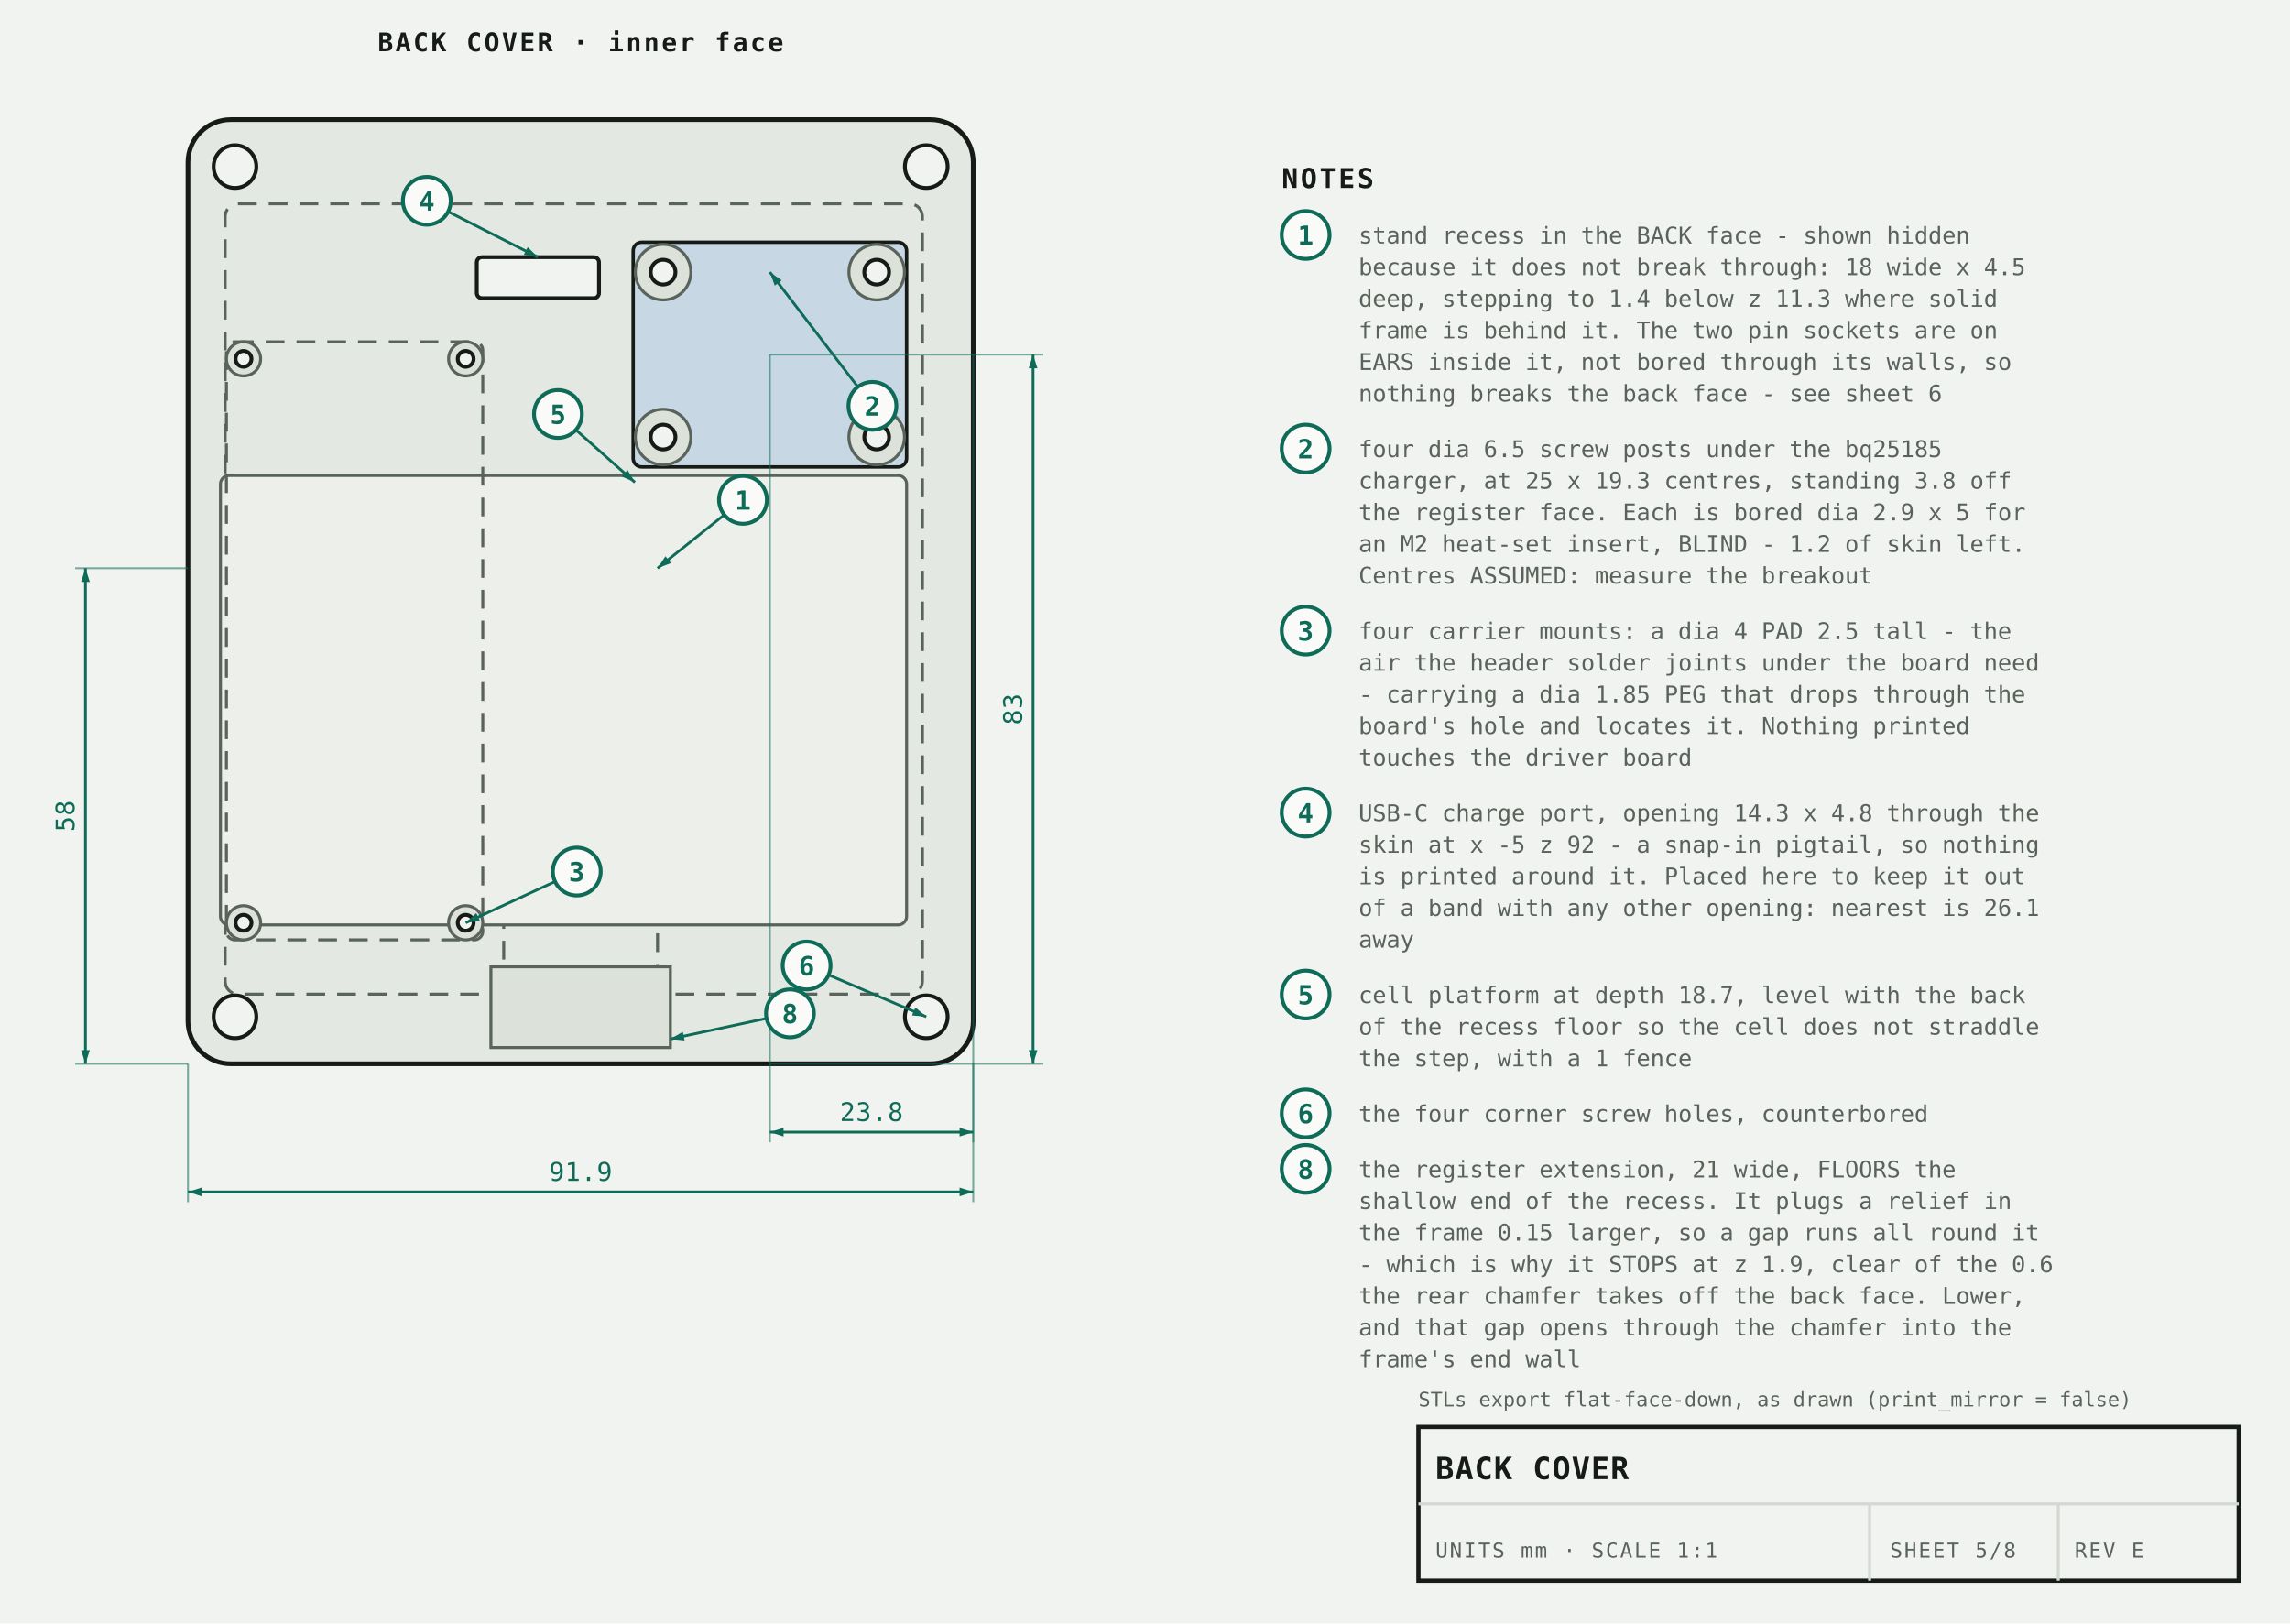
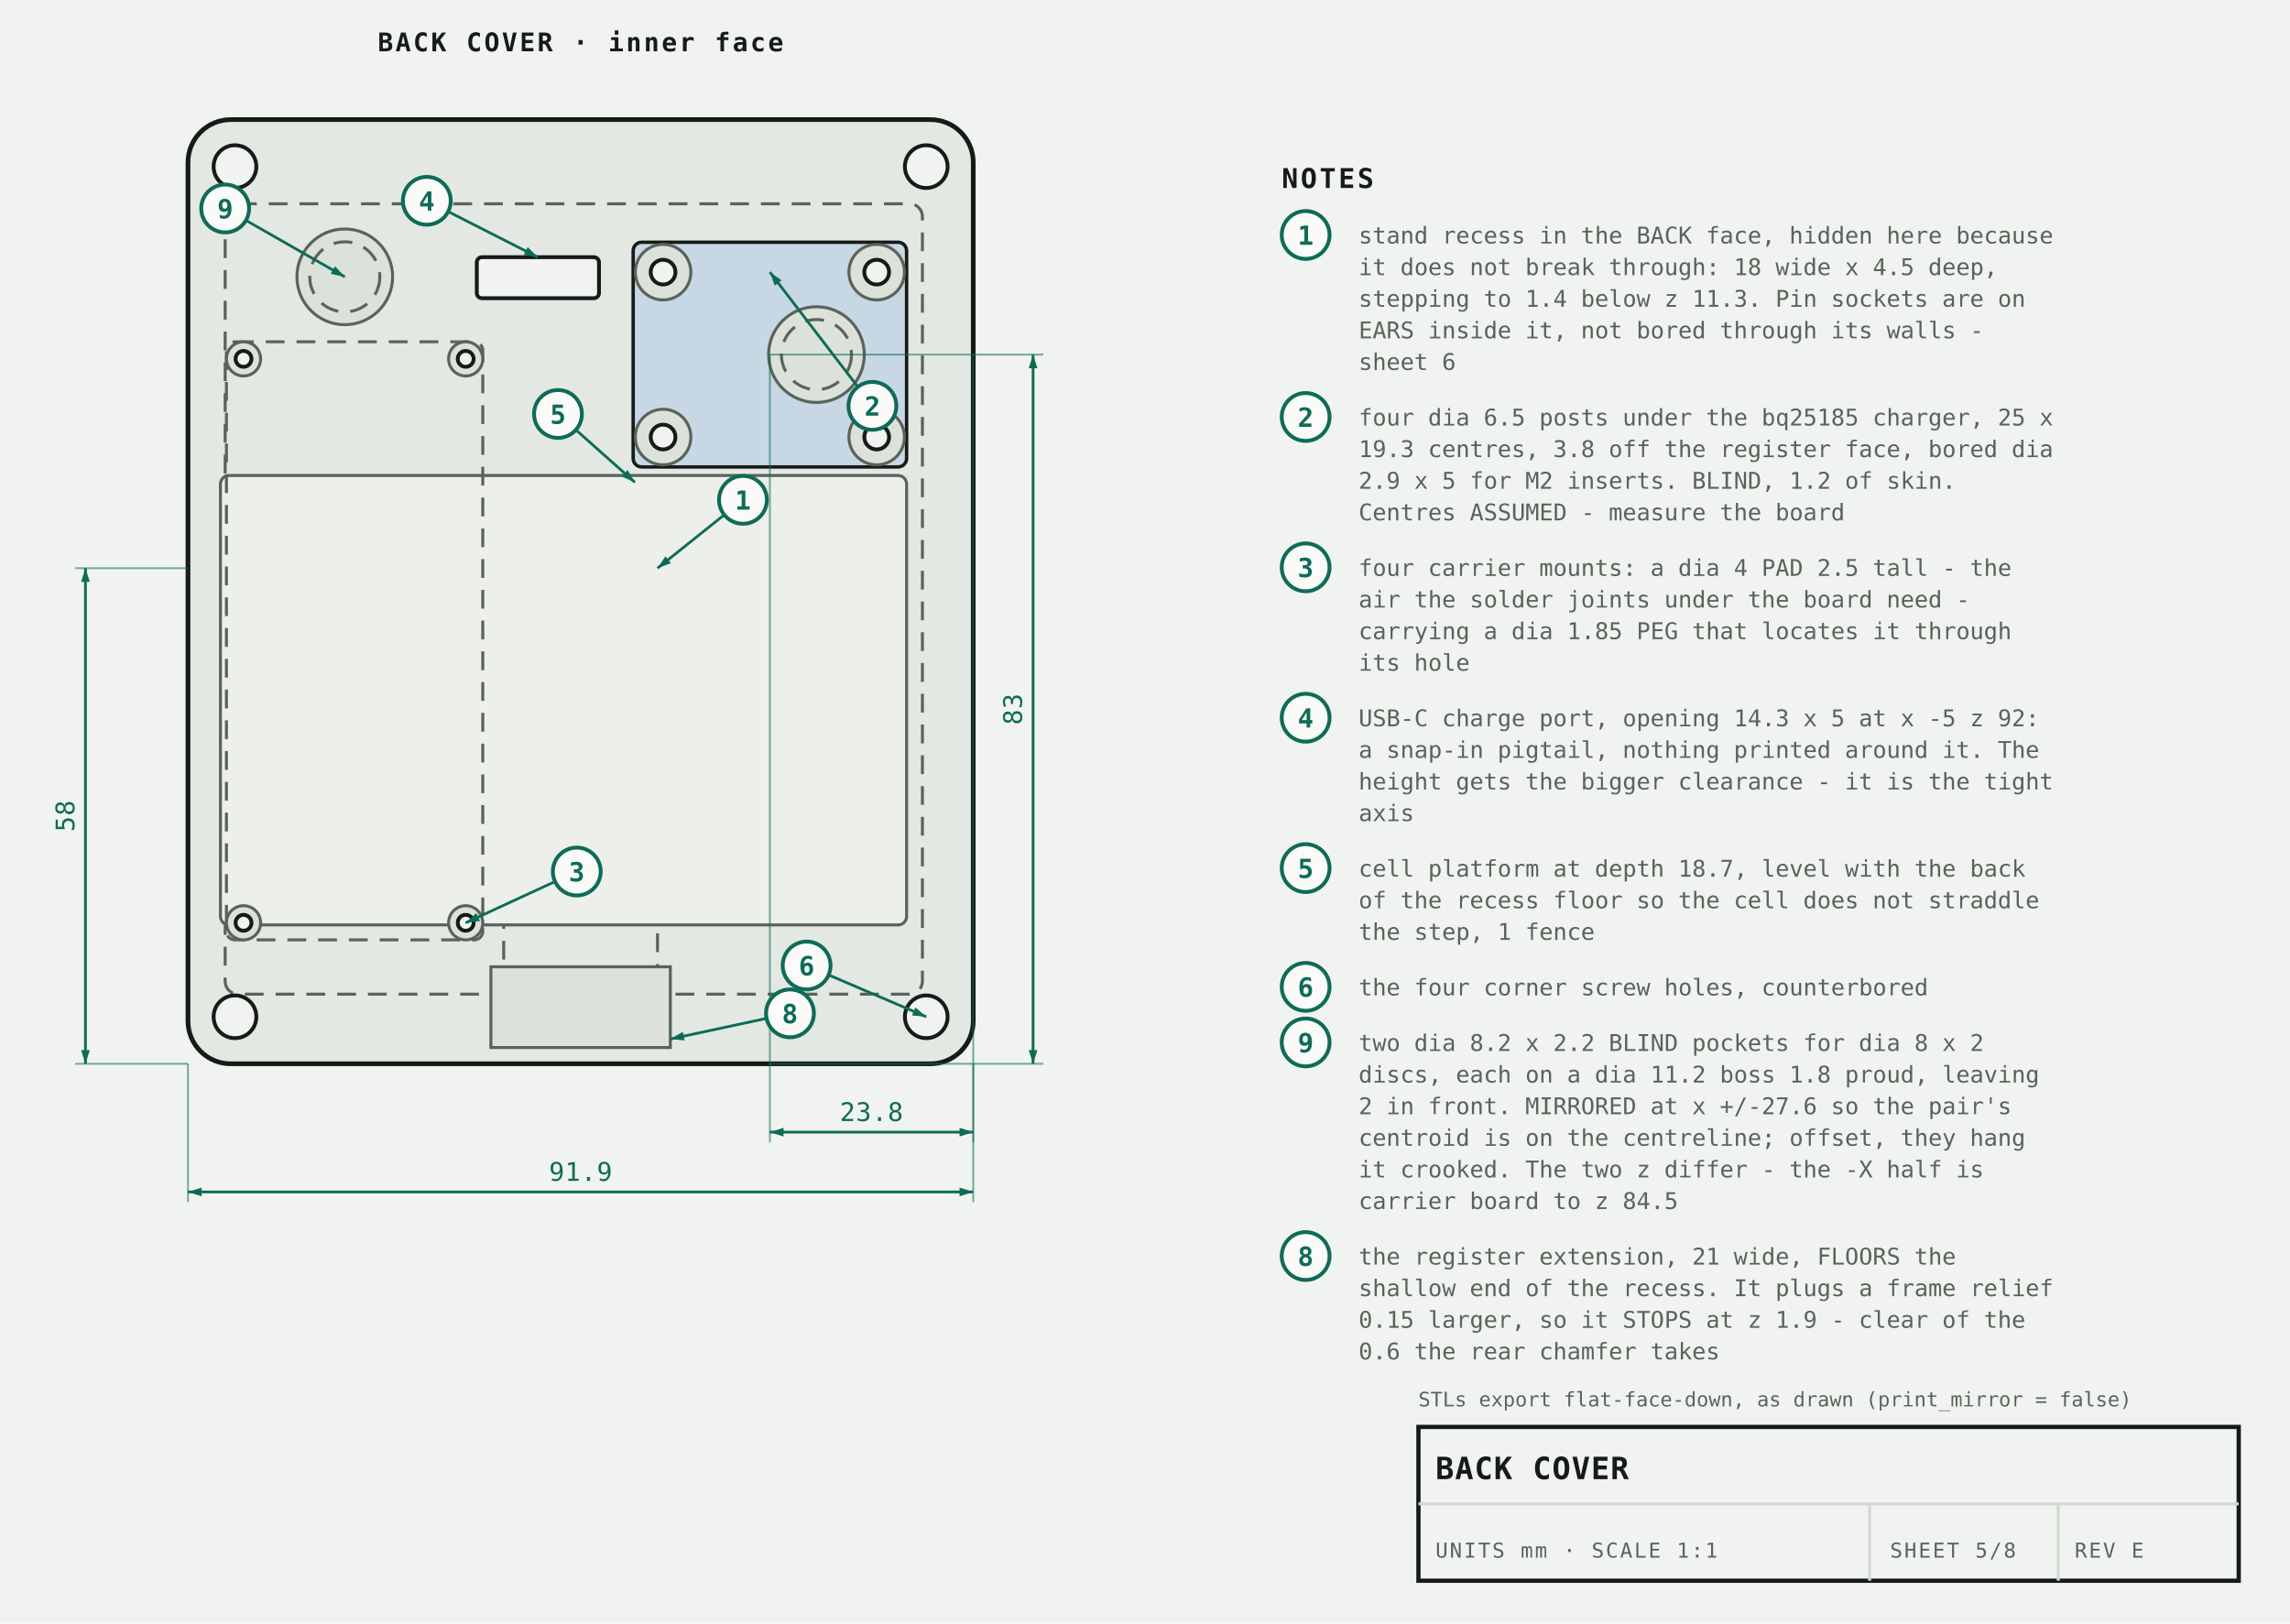
<svg xmlns="http://www.w3.org/2000/svg" class="dwg" width="1072" height="760" id="s5" viewBox="0 0 268 190" role="img">
  <style>
svg{font-family:"IBM Plex Mono",ui-monospace,monospace}
.bg{fill:#F1F3F0;stroke:none}
.part{fill:#E4E8E3;stroke:#171B18;stroke-width:.55}
.edge{fill:none;stroke:#171B18;stroke-width:.5}
.inkline{fill:none;stroke:#171B18;stroke-width:1.1}
.ghost{fill:none;stroke:#D3D8D2;stroke-width:.45}
.hid{fill:none;stroke:#59635C;stroke-width:.35;stroke-dasharray:2.2 1.4}
.cl{fill:none;stroke:#59635C;stroke-width:.28;stroke-dasharray:6 1.6 1 1.6;opacity:.75}
.cut{fill:#F1F3F0;stroke:#171B18;stroke-width:.45}
.ink{fill:#171B18;opacity:.86;stroke:none}
.glass{fill:#D9E4E6;stroke:#171B18;stroke-width:.4}
.pcb{fill:#CBDCCF;stroke:#171B18;stroke-width:.45}
.cell{fill:#D2D6D8;stroke:#171B18;stroke-width:.45}
.chg{fill:#C7D8E4;stroke:#171B18;stroke-width:.4}
.plat{fill:#EDEFEA;stroke:#59635C;stroke-width:.35}
.boss{fill:#DCE2DA;stroke:#59635C;stroke-width:.35}
.pad{fill:#D8DED6;stroke:#59635C;stroke-width:.35}
.voidfill{fill:#E7EAE5;stroke:#59635C;stroke-width:.35}
.warn{fill:none;stroke:#A8631A;stroke-width:.6;stroke-dasharray:2 1.2}
.wire{fill:none;stroke:#171B18;stroke-width:.62;stroke-linejoin:round}
.wire.ntc{stroke:#A8631A}
.clash{fill:#A8631A;fill-opacity:.30;stroke:#A8631A;stroke-width:.7}
.clashtxt{fill:#A8631A;font-weight:600;letter-spacing:.02em}
.res{fill:#FAFBF9;stroke:#171B18;stroke-width:.5}
.leg{stroke:#171B18;stroke-width:2.6;stroke-linecap:round;fill:none}
.table{stroke:#59635C;stroke-width:.6}
.com{fill:#A8631A;stroke:#171B18;stroke-width:.3}
.hl{stroke:#D3D8D2;stroke-width:.3;fill:none}
.hatch{opacity:.9}
.dim{fill:none;stroke:#0E6B57;stroke-width:.32}
.ext{fill:none;stroke:#0E6B57;stroke-width:.22;opacity:.55}
.arrow{fill:#0E6B57;stroke:none}
.dimtxt{fill:#0E6B57;letter-spacing:.02em}
.note{fill:#59635C}
.val{fill:#171B18;font-weight:600}
.val.warn{fill:#A8631A;stroke:none}
.balloon{fill:#FAFBF9;stroke:#0E6B57;stroke-width:.45}
.baltxt{fill:#0E6B57;font-weight:600;text-anchor:middle}
.vlabel{fill:#171B18;font-weight:600;letter-spacing:.09em}
.cmp{fill:#171B18;font-weight:600}
.cmpsub{fill:#59635C}
.tbframe{fill:none;stroke:#171B18;stroke-width:.5}
.tbrule{stroke:#D3D8D2;stroke-width:.35;fill:none}
.tbname{fill:#171B18;font-weight:700;letter-spacing:.03em}
.tbmeta{fill:#59635C;letter-spacing:.09em}
@media (prefers-color-scheme:dark){
svg{font-family:"IBM Plex Mono",ui-monospace,monospace}
.bg{fill:#0F1211;stroke:none}
.part{fill:#232A26;stroke:#E8ECE7;stroke-width:.55}
.edge{fill:none;stroke:#E8ECE7;stroke-width:.5}
.inkline{fill:none;stroke:#E8ECE7;stroke-width:1.1}
.ghost{fill:none;stroke:#2C332E;stroke-width:.45}
.hid{fill:none;stroke:#93A099;stroke-width:.35;stroke-dasharray:2.2 1.4}
.cl{fill:none;stroke:#93A099;stroke-width:.28;stroke-dasharray:6 1.6 1 1.6;opacity:.75}
.cut{fill:#0F1211;stroke:#E8ECE7;stroke-width:.45}
.ink{fill:#E8ECE7;opacity:.86;stroke:none}
.glass{fill:#243233;stroke:#E8ECE7;stroke-width:.4}
.pcb{fill:#1F3327;stroke:#E8ECE7;stroke-width:.45}
.cell{fill:#2A3033;stroke:#E8ECE7;stroke-width:.45}
.chg{fill:#1E2E3A;stroke:#E8ECE7;stroke-width:.4}
.plat{fill:#1C221E;stroke:#93A099;stroke-width:.35}
.boss{fill:#28302B;stroke:#93A099;stroke-width:.35}
.pad{fill:#2A322C;stroke:#93A099;stroke-width:.35}
.voidfill{fill:#101413;stroke:#93A099;stroke-width:.35}
.warn{fill:none;stroke:#E0A64B;stroke-width:.6;stroke-dasharray:2 1.2}
.wire{fill:none;stroke:#E8ECE7;stroke-width:.62;stroke-linejoin:round}
.wire.ntc{stroke:#E0A64B}
.clash{fill:#E0A64B;fill-opacity:.30;stroke:#E0A64B;stroke-width:.7}
.clashtxt{fill:#E0A64B;font-weight:600;letter-spacing:.02em}
.res{fill:#171B18;stroke:#E8ECE7;stroke-width:.5}
.leg{stroke:#E8ECE7;stroke-width:2.6;stroke-linecap:round;fill:none}
.table{stroke:#93A099;stroke-width:.6}
.com{fill:#E0A64B;stroke:#E8ECE7;stroke-width:.3}
.hl{stroke:#2C332E;stroke-width:.3;fill:none}
.hatch{opacity:.9}
.dim{fill:none;stroke:#57CFA9;stroke-width:.32}
.ext{fill:none;stroke:#57CFA9;stroke-width:.22;opacity:.55}
.arrow{fill:#57CFA9;stroke:none}
.dimtxt{fill:#57CFA9;letter-spacing:.02em}
.note{fill:#93A099}
.val{fill:#E8ECE7;font-weight:600}
.val.warn{fill:#E0A64B;stroke:none}
.balloon{fill:#171B18;stroke:#57CFA9;stroke-width:.45}
.baltxt{fill:#57CFA9;font-weight:600;text-anchor:middle}
.vlabel{fill:#E8ECE7;font-weight:600;letter-spacing:.09em}
.cmp{fill:#E8ECE7;font-weight:600}
.cmpsub{fill:#93A099}
.tbframe{fill:none;stroke:#E8ECE7;stroke-width:.5}
.tbrule{stroke:#2C332E;stroke-width:.35;fill:none}
.tbname{fill:#E8ECE7;font-weight:700;letter-spacing:.03em}
.tbmeta{fill:#93A099;letter-spacing:.09em}
}</style>
  <rect class="bg" x="0" y="0" width="268" height="190" />
  <rect class="part" x="22.00" y="14.00" width="91.90" height="110.50" rx="5.00" />
  <rect class="hid" x="26.35" y="23.85" width="81.60" height="92.50" rx="1.50" />
  <rect class="hid" x="58.95" y="61.00" width="18.00" height="61.00" rx="1.00" />
  <rect class="boss" x="57.45" y="113.15" width="21.00" height="9.45" rx="0.00" />
  <rect class="boss" x="58.95" y="62.50" width="2.00" height="8.00" rx="0.00" />
  <circle class="cut" cx="59.95" cy="66.50" r="1.05" />
  <rect class="boss" x="74.95" y="62.50" width="2.00" height="8.00" rx="0.00" />
  <circle class="cut" cx="75.95" cy="66.50" r="1.05" />
  <circle class="cut" cx="27.50" cy="119.00" r="2.50" />
  <circle class="cut" cx="108.40" cy="119.00" r="2.50" />
  <circle class="cut" cx="27.50" cy="19.50" r="2.50" />
  <circle class="cut" cx="108.40" cy="19.50" r="2.50" />
  <rect class="plat" x="25.80" y="55.65" width="80.30" height="52.60" rx="1.00" />
  <rect class="chg" x="74.10" y="28.35" width="32.00" height="26.30" rx="1.00" />
  <circle class="boss" cx="77.60" cy="51.15" r="3.25" />
  <circle class="cut" cx="77.60" cy="51.15" r="1.45" />
  <circle class="boss" cx="77.60" cy="31.85" r="3.25" />
  <circle class="cut" cx="77.60" cy="31.85" r="1.45" />
  <circle class="boss" cx="102.60" cy="51.15" r="3.25" />
  <circle class="cut" cx="102.60" cy="51.15" r="1.45" />
  <circle class="boss" cx="102.60" cy="31.85" r="3.25" />
  <circle class="cut" cx="102.60" cy="31.85" r="1.45" />
+   <circle class="boss" cx="95.55" cy="41.50" r="5.60" />
+   <circle class="hid" cx="95.55" cy="41.50" r="4.10" />
+   <circle class="boss" cx="40.35" cy="32.40" r="5.60" />
+   <circle class="hid" cx="40.35" cy="32.40" r="4.10" />
  <rect class="hid" x="26.50" y="40.00" width="30.00" height="70.00" rx="1.00" />
  <circle class="boss" cx="28.50" cy="108.00" r="2.00" />
  <circle class="cut" cx="28.50" cy="108.00" r="0.93" />
  <circle class="boss" cx="28.50" cy="42.00" r="2.00" />
  <circle class="cut" cx="28.50" cy="42.00" r="0.93" />
  <circle class="boss" cx="54.50" cy="108.00" r="2.00" />
  <circle class="cut" cx="54.50" cy="108.00" r="0.93" />
  <circle class="boss" cx="54.50" cy="42.00" r="2.00" />
  <circle class="cut" cx="54.50" cy="42.00" r="0.93" />
  <rect class="cut" x="55.80" y="30.10" width="14.30" height="4.80" rx="0.60" />
  <text class="vlabel" x="67.95" y="6.00" text-anchor="middle" font-size="3.0">BACK COVER  ·  inner face</text>
  <line class="ext" x1="22.00" y1="66.50" x2="8.80" y2="66.50" />
  <line class="ext" x1="22.00" y1="124.50" x2="8.80" y2="124.50" />
  <line class="dim" x1="10.00" y1="66.50" x2="10.00" y2="124.50" />
  <path class="arrow" d="M10.00,66.50 L10.51,68.10 L9.49,68.10 Z" />
  <path class="arrow" d="M10.00,124.50 L9.49,122.90 L10.51,122.90 Z" />
  <text class="dimtxt" x="8.70" y="95.50" text-anchor="middle" font-size="3.0" transform="rotate(-90 8.70 95.50)">58</text>
  <line class="ext" x1="22.00" y1="124.50" x2="22.00" y2="140.70" />
  <line class="ext" x1="113.90" y1="124.50" x2="113.90" y2="140.70" />
  <line class="dim" x1="22.00" y1="139.50" x2="113.90" y2="139.50" />
  <path class="arrow" d="M22.00,139.50 L23.60,138.99 L23.60,140.01 Z" />
  <path class="arrow" d="M113.90,139.50 L112.30,140.01 L112.30,138.99 Z" />
  <text class="dimtxt" x="67.95" y="138.20" text-anchor="middle" font-size="3.0">91.9</text>
  <line class="ext" x1="90.10" y1="41.50" x2="90.10" y2="133.70" />
  <line class="ext" x1="113.90" y1="41.50" x2="113.90" y2="133.70" />
  <line class="dim" x1="90.10" y1="132.50" x2="113.90" y2="132.50" />
  <path class="arrow" d="M90.10,132.50 L91.70,131.99 L91.70,133.01 Z" />
  <path class="arrow" d="M113.90,132.50 L112.30,133.01 L112.30,131.99 Z" />
  <text class="dimtxt" x="102.00" y="131.20" text-anchor="middle" font-size="3.0">23.8</text>
  <line class="ext" x1="90.10" y1="41.50" x2="122.10" y2="41.50" />
  <line class="ext" x1="90.10" y1="124.50" x2="122.10" y2="124.50" />
  <line class="dim" x1="120.90" y1="41.50" x2="120.90" y2="124.50" />
  <path class="arrow" d="M120.90,41.50 L121.41,43.10 L120.39,43.10 Z" />
  <path class="arrow" d="M120.90,124.50 L120.39,122.90 L121.41,122.90 Z" />
  <text class="dimtxt" x="119.60" y="83.00" text-anchor="middle" font-size="3.0" transform="rotate(-90 119.60 83.00)">83</text>
  <line class="dim" x1="76.95" y1="66.50" x2="86.95" y2="58.50" />
  <path class="arrow" d="M76.95,66.50 L77.88,65.10 L78.52,65.90 Z" />
  <circle class="balloon" cx="86.95" cy="58.50" r="2.80" />
  <text class="baltxt" x="86.95" y="59.65" text-anchor="middle" font-size="3.1">1</text>
  <line class="dim" x1="78.45" y1="121.60" x2="92.45" y2="118.60" />
  <path class="arrow" d="M78.45,121.60 L79.91,120.76 L80.12,121.77 Z" />
  <circle class="balloon" cx="92.45" cy="118.60" r="2.80" />
  <text class="baltxt" x="92.45" y="119.75" text-anchor="middle" font-size="3.1">8</text>
+   <line class="dim" x1="40.35" y1="32.40" x2="26.35" y2="24.40" />
+   <path class="arrow" d="M40.35,32.40 L38.71,32.05 L39.21,31.16 Z" />
+   <circle class="balloon" cx="26.35" cy="24.40" r="2.80" />
+   <text class="baltxt" x="26.35" y="25.55" text-anchor="middle" font-size="3.1">9</text>
  <line class="dim" x1="90.10" y1="31.85" x2="102.10" y2="47.50" />
  <path class="arrow" d="M90.10,31.85 L91.48,32.81 L90.67,33.43 Z" />
  <circle class="balloon" cx="102.10" cy="47.50" r="2.80" />
  <text class="baltxt" x="102.10" y="48.65" text-anchor="middle" font-size="3.1">2</text>
  <line class="dim" x1="54.50" y1="108.00" x2="67.50" y2="102.00" />
  <path class="arrow" d="M54.50,108.00 L55.74,106.86 L56.17,107.79 Z" />
  <circle class="balloon" cx="67.50" cy="102.00" r="2.80" />
  <text class="baltxt" x="67.50" y="103.15" text-anchor="middle" font-size="3.1">3</text>
  <line class="dim" x1="62.95" y1="30.10" x2="49.95" y2="23.50" />
  <path class="arrow" d="M62.95,30.10 L61.29,29.83 L61.76,28.92 Z" />
  <circle class="balloon" cx="49.95" cy="23.50" r="2.80" />
  <text class="baltxt" x="49.95" y="24.65" text-anchor="middle" font-size="3.1">4</text>
  <line class="dim" x1="74.30" y1="56.45" x2="65.30" y2="48.45" />
  <path class="arrow" d="M74.30,56.45 L72.76,55.77 L73.44,55.00 Z" />
  <circle class="balloon" cx="65.30" cy="48.45" r="2.80" />
  <text class="baltxt" x="65.30" y="49.60" text-anchor="middle" font-size="3.1">5</text>
  <line class="dim" x1="108.40" y1="119.00" x2="94.40" y2="113.00" />
  <path class="arrow" d="M108.40,119.00 L106.73,118.84 L107.13,117.90 Z" />
  <circle class="balloon" cx="94.40" cy="113.00" r="2.80" />
  <text class="baltxt" x="94.40" y="114.15" text-anchor="middle" font-size="3.1">6</text>
  <text class="vlabel" x="150.00" y="22.00" text-anchor="start" font-size="3.2">NOTES</text>
  <circle class="balloon" cx="152.80" cy="27.50" r="2.80" />
  <text class="baltxt" x="152.80" y="28.65" text-anchor="middle" font-size="3.1">1</text>
-   <text class="note" x="159.00" y="28.50" text-anchor="start" font-size="2.7">stand recess in the BACK face - shown hidden</text>
-   <text class="note" x="159.00" y="32.20" text-anchor="start" font-size="2.7">because it does not break through: 18 wide x 4.5</text>
-   <text class="note" x="159.00" y="35.90" text-anchor="start" font-size="2.7">deep, stepping to 1.4 below z 11.3 where solid</text>
-   <text class="note" x="159.00" y="39.60" text-anchor="start" font-size="2.7">frame is behind it. The two pin sockets are on</text>
-   <text class="note" x="159.00" y="43.30" text-anchor="start" font-size="2.7">EARS inside it, not bored through its walls, so</text>
-   <text class="note" x="159.00" y="47.00" text-anchor="start" font-size="2.7">nothing breaks the back face - see sheet 6</text>
-   <circle class="balloon" cx="152.80" cy="52.50" r="2.80" />
-   <text class="baltxt" x="152.80" y="53.65" text-anchor="middle" font-size="3.1">2</text>
-   <text class="note" x="159.00" y="53.50" text-anchor="start" font-size="2.7">four dia 6.5 screw posts under the bq25185</text>
-   <text class="note" x="159.00" y="57.20" text-anchor="start" font-size="2.7">charger, at 25 x 19.3 centres, standing 3.8 off</text>
-   <text class="note" x="159.00" y="60.90" text-anchor="start" font-size="2.7">the register face. Each is bored dia 2.9 x 5 for</text>
-   <text class="note" x="159.00" y="64.60" text-anchor="start" font-size="2.7">an M2 heat-set insert, BLIND - 1.2 of skin left.</text>
-   <text class="note" x="159.00" y="68.30" text-anchor="start" font-size="2.7">Centres ASSUMED: measure the breakout</text>
-   <circle class="balloon" cx="152.80" cy="73.80" r="2.80" />
-   <text class="baltxt" x="152.80" y="74.95" text-anchor="middle" font-size="3.1">3</text>
-   <text class="note" x="159.00" y="74.80" text-anchor="start" font-size="2.7">four carrier mounts: a dia 4 PAD 2.5 tall - the</text>
-   <text class="note" x="159.00" y="78.50" text-anchor="start" font-size="2.7">air the header solder joints under the board need</text>
-   <text class="note" x="159.00" y="82.20" text-anchor="start" font-size="2.7">- carrying a dia 1.85 PEG that drops through the</text>
-   <text class="note" x="159.00" y="85.90" text-anchor="start" font-size="2.7">board's hole and locates it. Nothing printed</text>
-   <text class="note" x="159.00" y="89.60" text-anchor="start" font-size="2.7">touches the driver board</text>
-   <circle class="balloon" cx="152.80" cy="95.10" r="2.80" />
-   <text class="baltxt" x="152.80" y="96.25" text-anchor="middle" font-size="3.1">4</text>
-   <text class="note" x="159.00" y="96.10" text-anchor="start" font-size="2.7">USB-C charge port, opening 14.3 x 4.8 through the</text>
-   <text class="note" x="159.00" y="99.80" text-anchor="start" font-size="2.7">skin at x -5 z 92 - a snap-in pigtail, so nothing</text>
-   <text class="note" x="159.00" y="103.50" text-anchor="start" font-size="2.7">is printed around it. Placed here to keep it out</text>
-   <text class="note" x="159.00" y="107.20" text-anchor="start" font-size="2.7">of a band with any other opening: nearest is 26.1</text>
-   <text class="note" x="159.00" y="110.90" text-anchor="start" font-size="2.7">away</text>
-   <circle class="balloon" cx="152.80" cy="116.40" r="2.80" />
-   <text class="baltxt" x="152.80" y="117.55" text-anchor="middle" font-size="3.1">5</text>
-   <text class="note" x="159.00" y="117.40" text-anchor="start" font-size="2.7">cell platform at depth 18.7, level with the back</text>
-   <text class="note" x="159.00" y="121.10" text-anchor="start" font-size="2.7">of the recess floor so the cell does not straddle</text>
-   <text class="note" x="159.00" y="124.80" text-anchor="start" font-size="2.7">the step, with a 1 fence</text>
-   <circle class="balloon" cx="152.80" cy="130.30" r="2.80" />
-   <text class="baltxt" x="152.80" y="131.45" text-anchor="middle" font-size="3.1">6</text>
-   <text class="note" x="159.00" y="131.30" text-anchor="start" font-size="2.7">the four corner screw holes, counterbored</text>
-   <circle class="balloon" cx="152.80" cy="136.80" r="2.80" />
-   <text class="baltxt" x="152.80" y="137.95" text-anchor="middle" font-size="3.1">8</text>
-   <text class="note" x="159.00" y="137.80" text-anchor="start" font-size="2.7">the register extension, 21 wide, FLOORS the</text>
-   <text class="note" x="159.00" y="141.50" text-anchor="start" font-size="2.7">shallow end of the recess. It plugs a relief in</text>
-   <text class="note" x="159.00" y="145.20" text-anchor="start" font-size="2.7">the frame 0.15 larger, so a gap runs all round it</text>
-   <text class="note" x="159.00" y="148.90" text-anchor="start" font-size="2.7">- which is why it STOPS at z 1.9, clear of the 0.6</text>
-   <text class="note" x="159.00" y="152.60" text-anchor="start" font-size="2.7">the rear chamfer takes off the back face. Lower,</text>
-   <text class="note" x="159.00" y="156.30" text-anchor="start" font-size="2.7">and that gap opens through the chamfer into the</text>
-   <text class="note" x="159.00" y="160.00" text-anchor="start" font-size="2.7">frame's end wall</text>
+   <text class="note" x="159.00" y="28.50" text-anchor="start" font-size="2.7">stand recess in the BACK face, hidden here because</text>
+   <text class="note" x="159.00" y="32.20" text-anchor="start" font-size="2.7">it does not break through: 18 wide x 4.5 deep,</text>
+   <text class="note" x="159.00" y="35.90" text-anchor="start" font-size="2.7">stepping to 1.4 below z 11.3. Pin sockets are on</text>
+   <text class="note" x="159.00" y="39.60" text-anchor="start" font-size="2.7">EARS inside it, not bored through its walls -</text>
+   <text class="note" x="159.00" y="43.30" text-anchor="start" font-size="2.7">sheet 6</text>
+   <circle class="balloon" cx="152.80" cy="48.80" r="2.80" />
+   <text class="baltxt" x="152.80" y="49.95" text-anchor="middle" font-size="3.1">2</text>
+   <text class="note" x="159.00" y="49.80" text-anchor="start" font-size="2.7">four dia 6.5 posts under the bq25185 charger, 25 x</text>
+   <text class="note" x="159.00" y="53.50" text-anchor="start" font-size="2.7">19.3 centres, 3.8 off the register face, bored dia</text>
+   <text class="note" x="159.00" y="57.20" text-anchor="start" font-size="2.7">2.9 x 5 for M2 inserts. BLIND, 1.2 of skin.</text>
+   <text class="note" x="159.00" y="60.90" text-anchor="start" font-size="2.7">Centres ASSUMED - measure the board</text>
+   <circle class="balloon" cx="152.80" cy="66.40" r="2.80" />
+   <text class="baltxt" x="152.80" y="67.55" text-anchor="middle" font-size="3.1">3</text>
+   <text class="note" x="159.00" y="67.40" text-anchor="start" font-size="2.7">four carrier mounts: a dia 4 PAD 2.5 tall - the</text>
+   <text class="note" x="159.00" y="71.10" text-anchor="start" font-size="2.7">air the solder joints under the board need -</text>
+   <text class="note" x="159.00" y="74.80" text-anchor="start" font-size="2.7">carrying a dia 1.85 PEG that locates it through</text>
+   <text class="note" x="159.00" y="78.50" text-anchor="start" font-size="2.7">its hole</text>
+   <circle class="balloon" cx="152.80" cy="84.00" r="2.80" />
+   <text class="baltxt" x="152.80" y="85.15" text-anchor="middle" font-size="3.1">4</text>
+   <text class="note" x="159.00" y="85.00" text-anchor="start" font-size="2.7">USB-C charge port, opening 14.3 x 5 at x -5 z 92:</text>
+   <text class="note" x="159.00" y="88.70" text-anchor="start" font-size="2.7">a snap-in pigtail, nothing printed around it. The</text>
+   <text class="note" x="159.00" y="92.40" text-anchor="start" font-size="2.7">height gets the bigger clearance - it is the tight</text>
+   <text class="note" x="159.00" y="96.10" text-anchor="start" font-size="2.7">axis</text>
+   <circle class="balloon" cx="152.80" cy="101.60" r="2.80" />
+   <text class="baltxt" x="152.80" y="102.75" text-anchor="middle" font-size="3.1">5</text>
+   <text class="note" x="159.00" y="102.60" text-anchor="start" font-size="2.7">cell platform at depth 18.7, level with the back</text>
+   <text class="note" x="159.00" y="106.30" text-anchor="start" font-size="2.7">of the recess floor so the cell does not straddle</text>
+   <text class="note" x="159.00" y="110.00" text-anchor="start" font-size="2.7">the step, 1 fence</text>
+   <circle class="balloon" cx="152.80" cy="115.50" r="2.80" />
+   <text class="baltxt" x="152.80" y="116.65" text-anchor="middle" font-size="3.1">6</text>
+   <text class="note" x="159.00" y="116.50" text-anchor="start" font-size="2.7">the four corner screw holes, counterbored</text>
+   <circle class="balloon" cx="152.80" cy="122.00" r="2.80" />
+   <text class="baltxt" x="152.80" y="123.15" text-anchor="middle" font-size="3.1">9</text>
+   <text class="note" x="159.00" y="123.00" text-anchor="start" font-size="2.7">two dia 8.2 x 2.2 BLIND pockets for dia 8 x 2</text>
+   <text class="note" x="159.00" y="126.70" text-anchor="start" font-size="2.7">discs, each on a dia 11.2 boss 1.8 proud, leaving</text>
+   <text class="note" x="159.00" y="130.40" text-anchor="start" font-size="2.7">2 in front. MIRRORED at x +/-27.6 so the pair's</text>
+   <text class="note" x="159.00" y="134.10" text-anchor="start" font-size="2.7">centroid is on the centreline; offset, they hang</text>
+   <text class="note" x="159.00" y="137.80" text-anchor="start" font-size="2.7">it crooked. The two z differ - the -X half is</text>
+   <text class="note" x="159.00" y="141.50" text-anchor="start" font-size="2.7">carrier board to z 84.5</text>
+   <circle class="balloon" cx="152.80" cy="147.00" r="2.80" />
+   <text class="baltxt" x="152.80" y="148.15" text-anchor="middle" font-size="3.1">8</text>
+   <text class="note" x="159.00" y="148.00" text-anchor="start" font-size="2.7">the register extension, 21 wide, FLOORS the</text>
+   <text class="note" x="159.00" y="151.70" text-anchor="start" font-size="2.7">shallow end of the recess. It plugs a frame relief</text>
+   <text class="note" x="159.00" y="155.40" text-anchor="start" font-size="2.7">0.15 larger, so it STOPS at z 1.9 - clear of the</text>
+   <text class="note" x="159.00" y="159.10" text-anchor="start" font-size="2.7">0.6 the rear chamfer takes</text>
  <text class="note" x="166.00" y="164.60" text-anchor="start" font-size="2.35">STLs export flat-face-down, as drawn (print_mirror = false)</text>
  <rect class="tbframe" x="166.00" y="167.00" width="96.00" height="18.00" rx="0.00" />
  <line class="tbrule" x1="166.00" y1="176.00" x2="262.00" y2="176.00" />
  <line class="tbrule" x1="218.80" y1="176.00" x2="218.80" y2="185.00" />
  <line class="tbrule" x1="240.88" y1="176.00" x2="240.88" y2="185.00" />
  <text class="tbname" x="168.00" y="173.12" text-anchor="start" font-size="3.6">BACK COVER</text>
  <text class="tbmeta" x="168.00" y="182.30" text-anchor="start" font-size="2.4">UNITS mm · SCALE 1:1</text>
  <text class="tbmeta" x="221.20" y="182.30" text-anchor="start" font-size="2.4">SHEET 5/8</text>
  <text class="tbmeta" x="242.80" y="182.30" text-anchor="start" font-size="2.4">REV E</text>
</svg>
